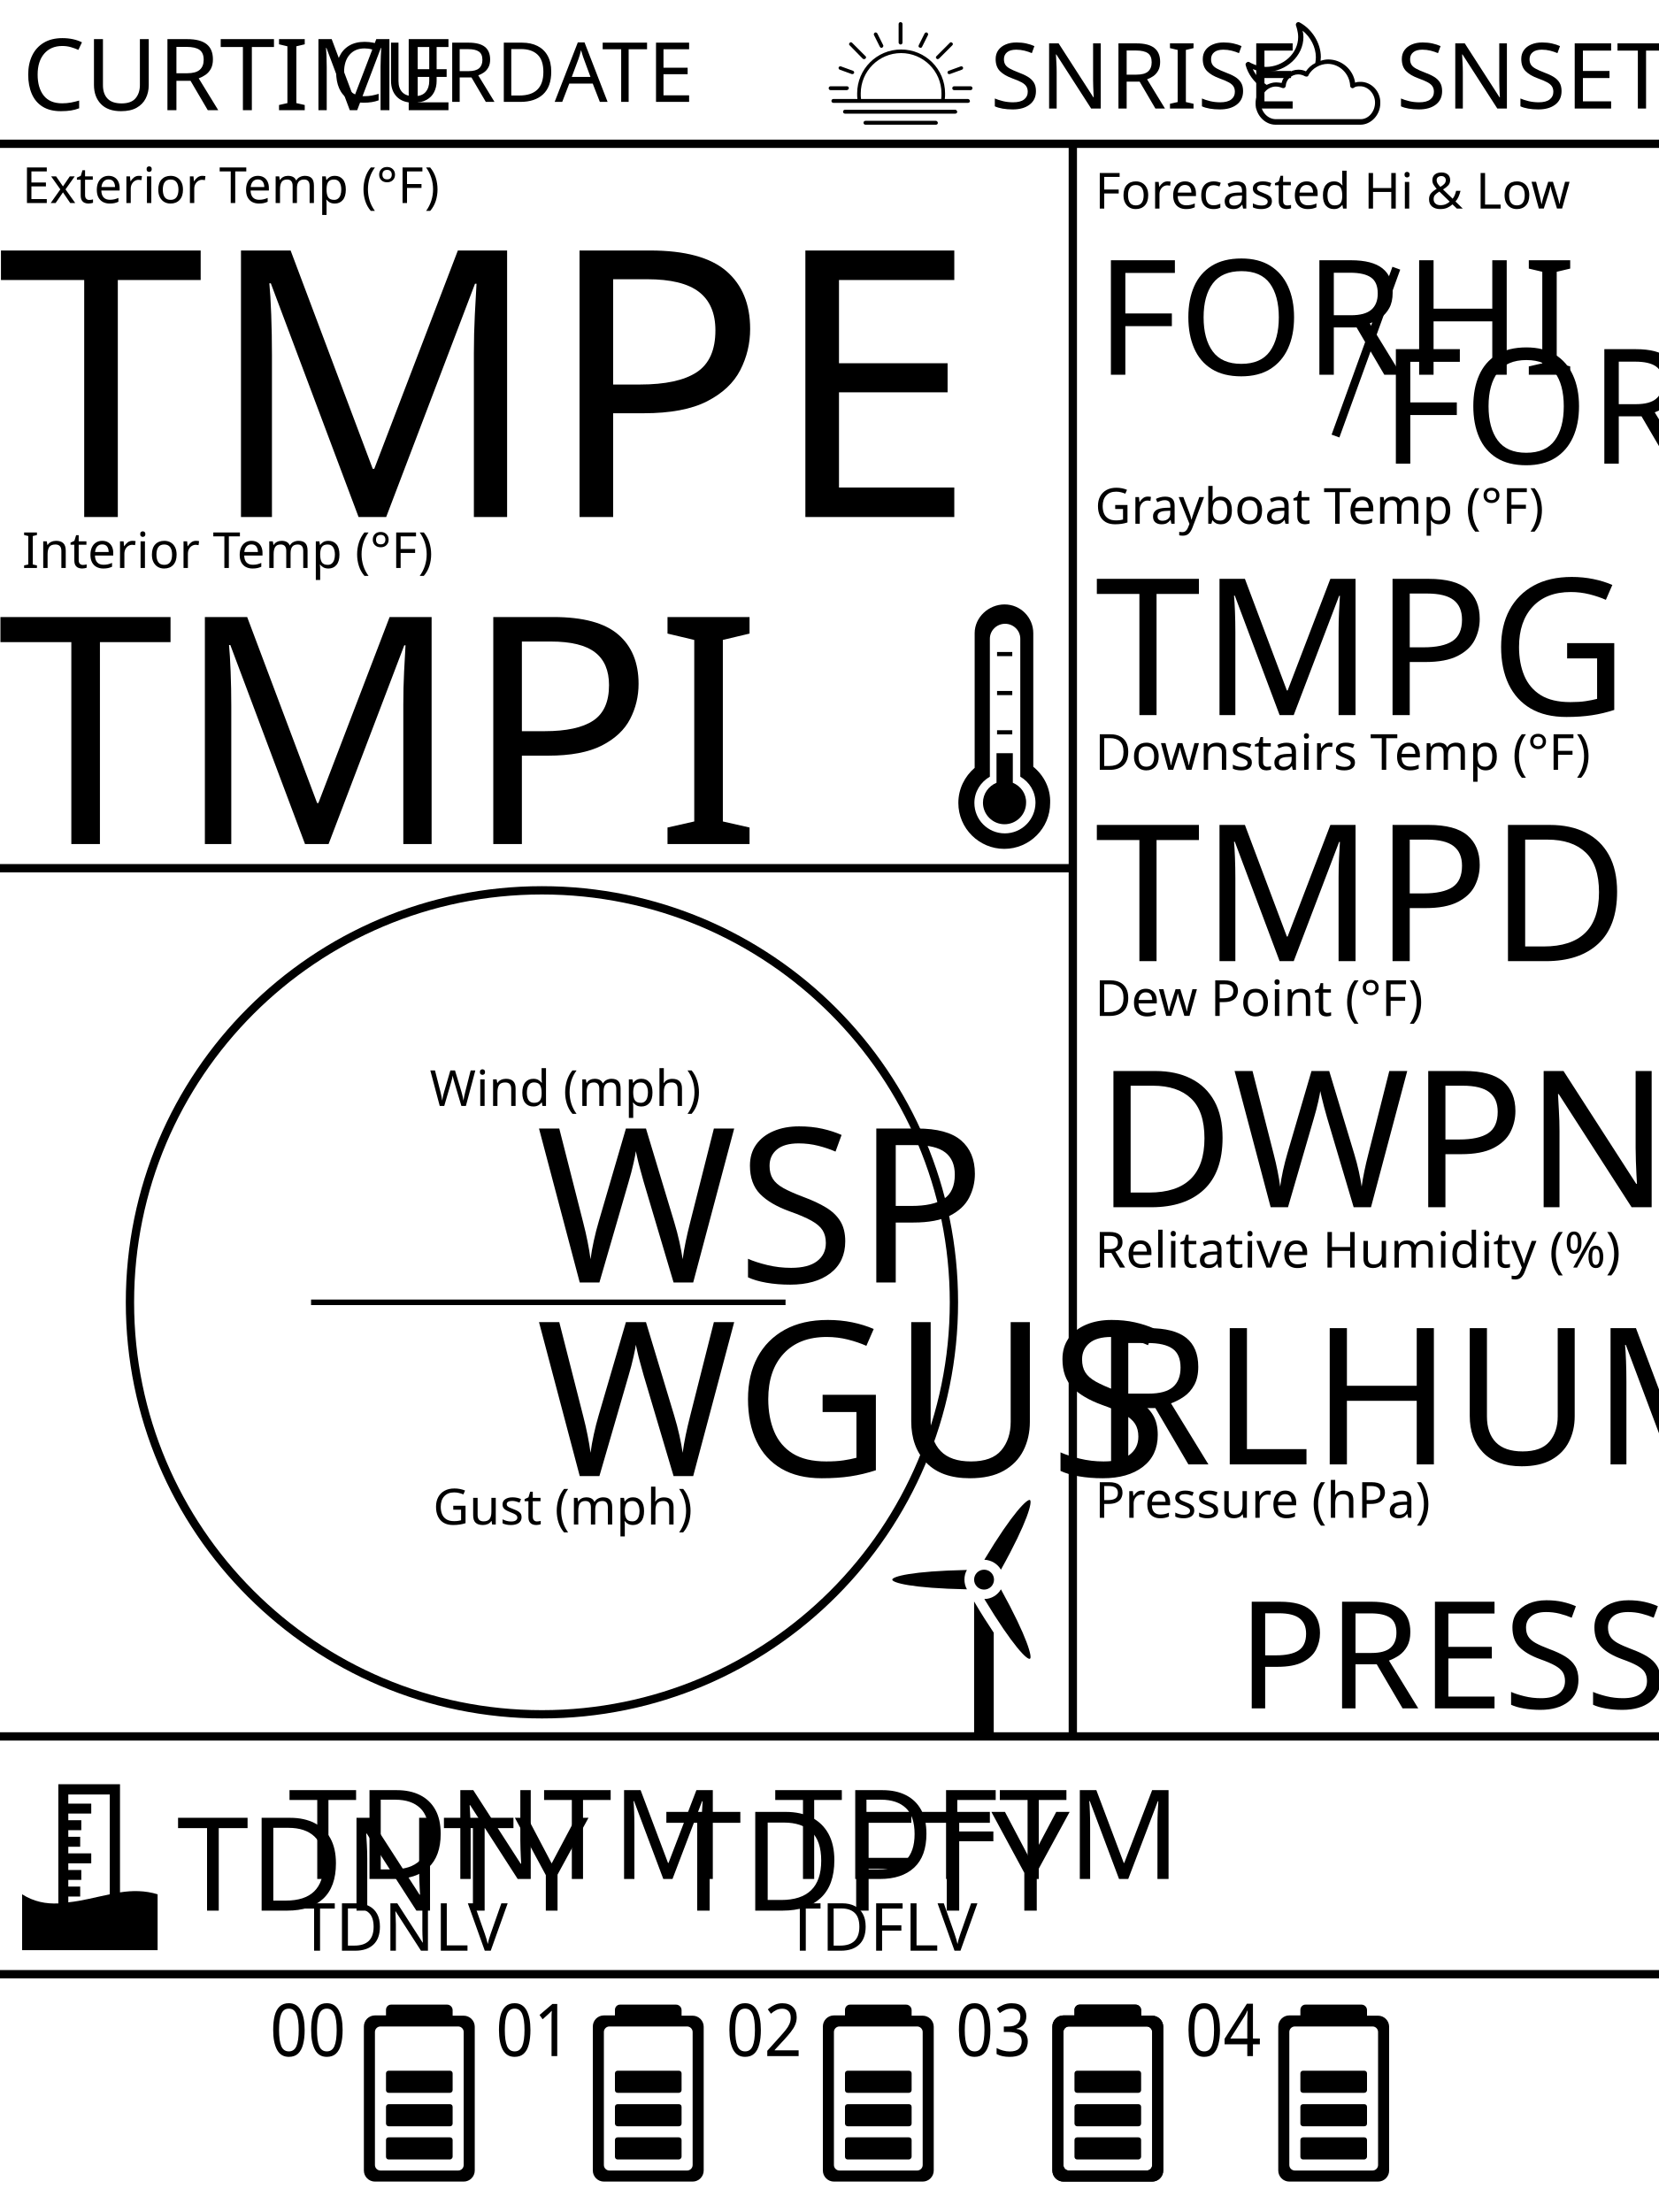
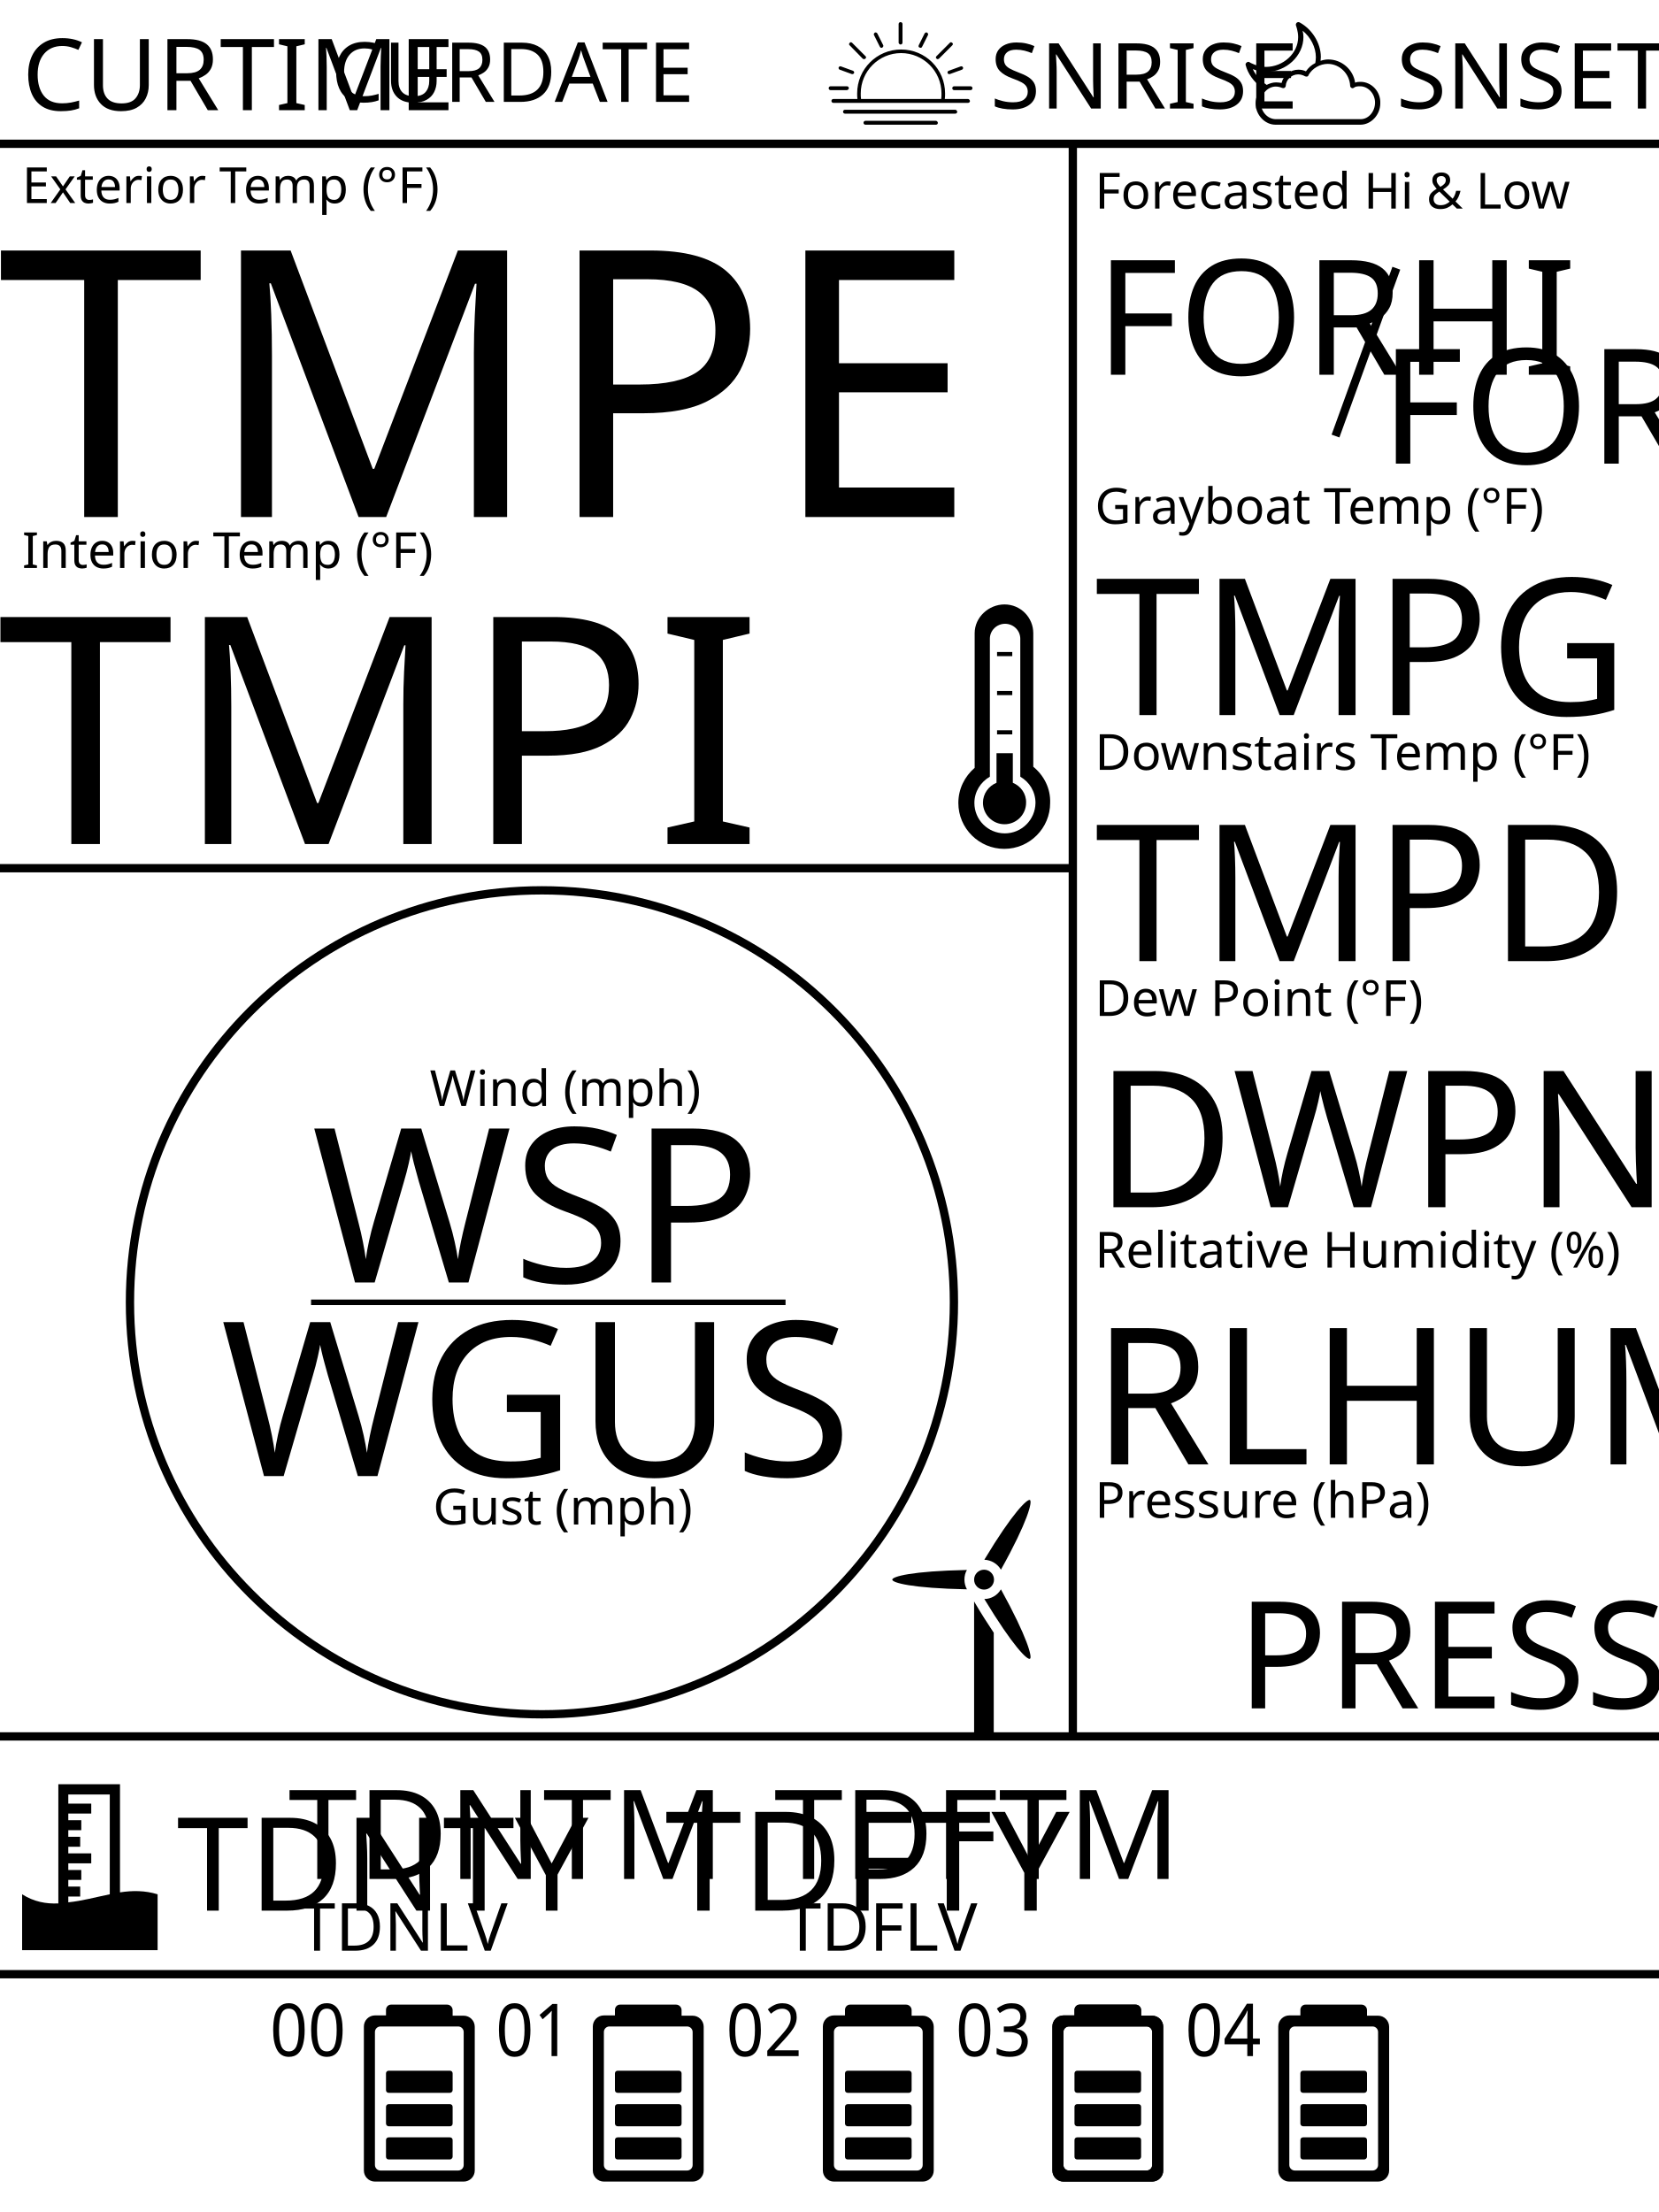
<svg xmlns="http://www.w3.org/2000/svg" version="1.1" id="Layer_1" x="0px" y="0px" viewBox="0 0 600 800" style="enable-background:new 0 0 600 800;" xml:space="preserve">
  <style type="text/css">
	.st0{fill:none;stroke:#000000;stroke-width:3;stroke-miterlimit:10;}
	.st1{font-family:'ArialMT';}
	.st2{font-size:26.4px;}
	.st3{fill-opacity:0;}
	.st4{font-size:45px;}
	.st5{font-size:24px;}
	.st6{font-size:47px;}
	.st7{font-size:50px;}
	.st8{font-size:78px;}
	.st9{font-size:18px;}
	.st10{fill:none;stroke:#000000;stroke-width:2;stroke-miterlimit:10;}
	.st11{font-size:69px;}
	.st12{font-size:54px;}
	.st13{font-size:58px;}
	.st14{font-size:135px;}
	.st15{font-size:115px;}
	.st16{font-size:33px;}
	.st17{font-size:36px;}
	.st18{font-size:30px;}
</style>
  <g id="layout">
    <line class="st0" x1="388" y1="52" x2="388" y2="628" />
    <line class="st0" x1="388" y1="314" x2="0" y2="314" />
    <line class="st0" x1="0" y1="714" x2="600" y2="714" />
    <line class="st0" x1="0" y1="628" x2="600" y2="628" />
    <line class="st0" x1="0" y1="52" x2="600" y2="52" />
  </g>
  <g id="battery_x5F_display">
    <text id="Sensor00" transform="matrix(0.9091 0 0 1 97.625 743.625)" class="st1 st2">00</text>
    <text id="Sensor01" transform="matrix(0.9091 0 0 1 179.2812 743.625)" class="st1 st2">01</text>
    <text id="Sensor02" transform="matrix(0.9091 0 0 1 262.6172 743.625)" class="st1 st2">02</text>
    <text id="Sensor03" transform="matrix(0.9091 0 0 1 345.625 743.625)" class="st1 st2">03</text>
    <text id="Sensor04" transform="matrix(0.9091 0 0 1 428.6641 743.625)" class="st1 st2">04</text>
    <g id="BatSens00">
      <path id="b00Bat4" class="st3" d="M139.7,726.8v2h-4c-2.2,0-4,1.8-4,4v52.3c-0.1,2.2,1.7,4,3.9,4h32.1c2.2,0,4-1.8,4-4V733    c0-2.2-1.8-4-4-4h-4v-2c0-1.1-0.9-2-2-2h-20.1C140.6,724.8,139.7,725.7,139.7,726.8z M165.7,732.9c1.1,0,2,0.9,2,2V783    c0,1.1-0.9,2-2,2h-28.1c-1.1,0-2-0.9-2-2v-48.2c0-1.1,0.9-2,2-2h28.1V732.9z M162.7,773c0.6,0,1,0.4,1,1v6c0,0.6-0.4,1-1,1h-22    c-0.6,0-1-0.4-1-1v-6c0-0.6,0.4-1,1-1H162.7z M162.7,760.9c0.6,0,1,0.4,1,1v6c0,0.6-0.4,1-1,1h-22c-0.6,0-1-0.4-1-1v-6    c0-0.6,0.4-1,1-1H162.7z M162.7,748.9c0.6,0,1,0.4,1,1v6c0,0.6-0.4,1-1,1h-22c-0.6,0-1-0.4-1-1v-6c0-0.6,0.4-1,1-1H162.7z     M162.7,736.9c0.6,0,1,0.4,1,1v6c0,0.6-0.4,1-1,1h-22c-0.6,0-1-0.4-1-1v-6c0-0.6,0.4-1,1-1H162.7z M140.7,760.9h22.1    c0.6,0,1,0.4,1,1v6c0,0.6-0.4,1-1,1h-22.1c-0.6,0-1-0.4-1-1v-6C139.7,761.4,140.1,760.9,140.7,760.9z M140.7,773h22.1    c0.6,0,1,0.4,1,1v6c0,0.6-0.4,1-1,1h-22.1c-0.6,0-1-0.4-1-1v-6C139.7,773.4,140.1,773,140.7,773z M140.7,736.9h22.1    c0.6,0,1,0.4,1,1v6c0,0.6-0.4,1-1,1h-22.1c-0.6,0-1-0.4-1-1v-6C139.7,737.3,140.1,736.9,140.7,736.9z M140.7,748.9h22.1    c0.6,0,1,0.4,1,1v6c0,0.6-0.4,1-1,1h-22.1c-0.6,0-1-0.4-1-1v-6C139.7,749.4,140.1,748.9,140.7,748.9z" />
      <path id="b00Bat3" d="M139.6,768v-6c0-0.6,0.4-1,1-1h22.1c0.6,0,1,0.4,1,1v6c0,0.6-0.4,1-1,1h-22.1C140,769,139.6,768.5,139.6,768    z M163.7,780v-6c0-0.6-0.4-1-1-1h-22.1c-0.6,0-1,0.4-1,1v6c0,0.6,0.4,1,1,1h22.1C163.2,781,163.7,780.5,163.7,780z M163.7,755.9    v-6c0-0.6-0.4-1-1-1h-22.1c-0.6,0-1,0.4-1,1v6c0,0.6,0.4,1,1,1h22.1C163.2,756.9,163.7,756.5,163.7,755.9z M139.6,726.9v2h-4    c-2.2,0-4,1.8-4,4V785c0,2.2,1.8,4,4,4h32.1c2.2,0,4-1.8,4-4v-52c0-2.2-1.8-4-4-4h-4v-2c0-1.1-0.9-2-2-2h-20.1    C140.5,724.9,139.6,725.8,139.6,726.9z M165.7,732.9c1.1,0,2,0.9,2,2V783c0,1.1-0.9,2-2,2h-28.1c-1.1,0-2-0.9-2-2v-48.1    c0-1.1,0.9-2,2-2H165.7z" />
      <path id="b00Bat2" class="st3" d="M139.6,768v-6c0-0.6,0.4-1,1-1h22.1c0.6,0,1,0.4,1,1v6c0,0.6-0.4,1-1,1h-22.1    C140,769,139.6,768.5,139.6,768z M163.7,780v-6c0-0.6-0.4-1-1-1h-22.1c-0.6,0-1,0.4-1,1v6c0,0.6,0.4,1,1,1h22.1    C163.2,781,163.7,780.5,163.7,780z M139.6,726.9v2h-4c-2.2,0-4,1.8-4,4V785c0,2.2,1.8,4,4,4h32.1c2.2,0,4-1.8,4-4v-52    c0-2.2-1.8-4-4-4h-4v-2c0-1.1-0.9-2-2-2h-20.1C140.5,724.9,139.6,725.8,139.6,726.9z M165.7,732.9c1.1,0,2,0.9,2,2V783    c0,1.1-0.9,2-2,2h-28.1c-1.1,0-2-0.9-2-2v-48.1c0-1.1,0.9-2,2-2H165.7z" />
      <path id="b00Bat1" class="st3" d="M163.7,780v-6c0-0.6-0.4-1-1-1h-22.1c-0.6,0-1,0.4-1,1v6c0,0.6,0.4,1,1,1h22.1    C163.3,781,163.7,780.5,163.7,780z M139.6,726.9v2h-4c-2.2,0-4,1.8-4,4V785c0,2.2,1.8,4,4,4h32.1c2.2,0,4-1.8,4-4v-52    c0-2.2-1.8-4-4-4h-4v-2c0-1.1-0.9-2-2-2h-20.1C140.6,724.9,139.6,725.8,139.6,726.9z M165.7,732.9c1.1,0,2,0.9,2,2V783    c0,1.1-0.9,2-2,2h-28.1c-1.1,0-2-0.9-2-2v-48.1c0-1.1,0.9-2,2-2H165.7z" />
      <path id="b00Bat0" class="st3" d="M139.6,726.9v2h-4c-2.2,0-4,1.8-4,4V785c0,2.2,1.8,4,4,4h32.1c2.2,0,4-1.8,4-4v-52    c0-2.2-1.8-4-4-4h-4v-2c0-1.1-0.9-2-2-2h-20.1C140.6,724.9,139.6,725.8,139.6,726.9z M165.7,732.9c1.1,0,2,0.9,2,2V783    c0,1.1-0.9,2-2,2h-28.1c-1.1,0-2-0.9-2-2v-48.1c0-1.1,0.9-2,2-2H165.7z" />
    </g>
    <g id="BatSens01">
      <path id="b01Bat4" class="st3" d="M222.5,726.8v2h-4c-2.2,0-4,1.8-4,4v52.3c-0.1,2.2,1.7,4,3.9,4h32.1c2.2,0,4-1.8,4-4V733    c0-2.2-1.8-4-4-4h-4v-2c0-1.1-0.9-2-2-2h-20.1C223.4,724.8,222.5,725.7,222.5,726.8z M248.5,732.9c1.1,0,2,0.9,2,2V783    c0,1.1-0.9,2-2,2h-28.1c-1.1,0-2-0.9-2-2v-48.2c0-1.1,0.9-2,2-2h28.1V732.9z M245.5,773c0.6,0,1,0.4,1,1v6c0,0.6-0.4,1-1,1h-22    c-0.6,0-1-0.4-1-1v-6c0-0.6,0.4-1,1-1H245.5z M245.5,760.9c0.6,0,1,0.4,1,1v6c0,0.6-0.4,1-1,1h-22c-0.6,0-1-0.4-1-1v-6    c0-0.6,0.4-1,1-1H245.5z M245.5,748.9c0.6,0,1,0.4,1,1v6c0,0.6-0.4,1-1,1h-22c-0.6,0-1-0.4-1-1v-6c0-0.6,0.4-1,1-1H245.5z     M245.5,736.9c0.6,0,1,0.4,1,1v6c0,0.6-0.4,1-1,1h-22c-0.6,0-1-0.4-1-1v-6c0-0.6,0.4-1,1-1H245.5z M223.5,760.9h22.1    c0.6,0,1,0.4,1,1v6c0,0.6-0.4,1-1,1h-22.1c-0.6,0-1-0.4-1-1v-6C222.5,761.4,222.9,760.9,223.5,760.9z M223.5,773h22.1    c0.6,0,1,0.4,1,1v6c0,0.6-0.4,1-1,1h-22.1c-0.6,0-1-0.4-1-1v-6C222.5,773.4,222.9,773,223.5,773z M223.5,736.9h22.1    c0.6,0,1,0.4,1,1v6c0,0.6-0.4,1-1,1h-22.1c-0.6,0-1-0.4-1-1v-6C222.5,737.3,222.9,736.9,223.5,736.9z M223.5,748.9h22.1    c0.6,0,1,0.4,1,1v6c0,0.6-0.4,1-1,1h-22.1c-0.6,0-1-0.4-1-1v-6C222.5,749.4,222.9,748.9,223.5,748.9z" />
      <path id="b01Bat3" d="M222.4,768v-6c0-0.6,0.4-1,1-1h22.1c0.6,0,1,0.4,1,1v6c0,0.6-0.4,1-1,1h-22.1    C222.8,769,222.4,768.5,222.4,768z M246.5,780v-6c0-0.6-0.4-1-1-1h-22.1c-0.6,0-1,0.4-1,1v6c0,0.6,0.4,1,1,1h22.1    C246,781,246.5,780.5,246.5,780z M246.5,755.9v-6c0-0.6-0.4-1-1-1h-22.1c-0.6,0-1,0.4-1,1v6c0,0.6,0.4,1,1,1h22.1    C246,756.9,246.5,756.5,246.5,755.9z M222.4,726.9v2h-4c-2.2,0-4,1.8-4,4V785c0,2.2,1.8,4,4,4h32.1c2.2,0,4-1.8,4-4v-52    c0-2.2-1.8-4-4-4h-4v-2c0-1.1-0.9-2-2-2h-20.1C223.3,724.9,222.4,725.8,222.4,726.9z M248.5,732.9c1.1,0,2,0.9,2,2V783    c0,1.1-0.9,2-2,2h-28.1c-1.1,0-2-0.9-2-2v-48.1c0-1.1,0.9-2,2-2H248.5z" />
      <path id="b01Bat2" class="st3" d="M222.4,768v-6c0-0.6,0.4-1,1-1h22.1c0.6,0,1,0.4,1,1v6c0,0.6-0.4,1-1,1h-22.1    C222.8,769,222.4,768.5,222.4,768z M246.5,780v-6c0-0.6-0.4-1-1-1h-22.1c-0.6,0-1,0.4-1,1v6c0,0.6,0.4,1,1,1h22.1    C246,781,246.5,780.5,246.5,780z M222.4,726.9v2h-4c-2.2,0-4,1.8-4,4V785c0,2.2,1.8,4,4,4h32.1c2.2,0,4-1.8,4-4v-52    c0-2.2-1.8-4-4-4h-4v-2c0-1.1-0.9-2-2-2h-20.1C223.3,724.9,222.4,725.8,222.4,726.9z M248.5,732.9c1.1,0,2,0.9,2,2V783    c0,1.1-0.9,2-2,2h-28.1c-1.1,0-2-0.9-2-2v-48.1c0-1.1,0.9-2,2-2H248.5z" />
      <path id="b01Bat1" class="st3" d="M246.5,780v-6c0-0.6-0.4-1-1-1h-22.1c-0.6,0-1,0.4-1,1v6c0,0.6,0.4,1,1,1h22.1    C246.1,781,246.5,780.5,246.5,780z M222.4,726.9v2h-4c-2.2,0-4,1.8-4,4V785c0,2.2,1.8,4,4,4h32.1c2.2,0,4-1.8,4-4v-52    c0-2.2-1.8-4-4-4h-4v-2c0-1.1-0.9-2-2-2h-20.1C223.4,724.9,222.4,725.8,222.4,726.9z M248.5,732.9c1.1,0,2,0.9,2,2V783    c0,1.1-0.9,2-2,2h-28.1c-1.1,0-2-0.9-2-2v-48.1c0-1.1,0.9-2,2-2H248.5z" />
      <path id="b01Bat0" class="st3" d="M222.4,726.9v2h-4c-2.2,0-4,1.8-4,4V785c0,2.2,1.8,4,4,4h32.1c2.2,0,4-1.8,4-4v-52    c0-2.2-1.8-4-4-4h-4v-2c0-1.1-0.9-2-2-2h-20.1C223.4,724.9,222.4,725.8,222.4,726.9z M248.5,732.9c1.1,0,2,0.9,2,2V783    c0,1.1-0.9,2-2,2h-28.1c-1.1,0-2-0.9-2-2v-48.1c0-1.1,0.9-2,2-2H248.5z" />
    </g>
    <g id="BatSens02">
      <path id="b02Bat4" class="st3" d="M305.7,726.8v2h-4c-2.2,0-4,1.8-4,4v52.3c-0.1,2.2,1.7,4,3.9,4h32.1c2.2,0,4-1.8,4-4V733    c0-2.2-1.8-4-4-4h-4v-2c0-1.1-0.9-2-2-2h-20.1C306.6,724.8,305.7,725.7,305.7,726.8z M331.7,732.9c1.1,0,2,0.9,2,2V783    c0,1.1-0.9,2-2,2h-28.1c-1.1,0-2-0.9-2-2v-48.2c0-1.1,0.9-2,2-2h28.1V732.9z M328.7,773c0.6,0,1,0.4,1,1v6c0,0.6-0.4,1-1,1h-22    c-0.6,0-1-0.4-1-1v-6c0-0.6,0.4-1,1-1H328.7z M328.7,760.9c0.6,0,1,0.4,1,1v6c0,0.6-0.4,1-1,1h-22c-0.6,0-1-0.4-1-1v-6    c0-0.6,0.4-1,1-1H328.7z M328.7,748.9c0.6,0,1,0.4,1,1v6c0,0.6-0.4,1-1,1h-22c-0.6,0-1-0.4-1-1v-6c0-0.6,0.4-1,1-1H328.7z     M328.7,736.9c0.6,0,1,0.4,1,1v6c0,0.6-0.4,1-1,1h-22c-0.6,0-1-0.4-1-1v-6c0-0.6,0.4-1,1-1H328.7z M306.7,760.9h22.1    c0.6,0,1,0.4,1,1v6c0,0.6-0.4,1-1,1h-22.1c-0.6,0-1-0.4-1-1v-6C305.7,761.4,306.1,760.9,306.7,760.9z M306.7,773h22.1    c0.6,0,1,0.4,1,1v6c0,0.6-0.4,1-1,1h-22.1c-0.6,0-1-0.4-1-1v-6C305.7,773.4,306.1,773,306.7,773z M306.7,736.9h22.1    c0.6,0,1,0.4,1,1v6c0,0.6-0.4,1-1,1h-22.1c-0.6,0-1-0.4-1-1v-6C305.7,737.3,306.1,736.9,306.7,736.9z M306.7,748.9h22.1    c0.6,0,1,0.4,1,1v6c0,0.6-0.4,1-1,1h-22.1c-0.6,0-1-0.4-1-1v-6C305.7,749.4,306.1,748.9,306.7,748.9z" />
      <path id="b02Bat3" d="M305.6,768v-6c0-0.6,0.4-1,1-1h22.1c0.6,0,1,0.4,1,1v6c0,0.6-0.4,1-1,1h-22.1C306,769,305.6,768.5,305.6,768    z M329.7,780v-6c0-0.6-0.4-1-1-1h-22.1c-0.6,0-1,0.4-1,1v6c0,0.6,0.4,1,1,1h22.1C329.2,781,329.7,780.5,329.7,780z M329.7,755.9    v-6c0-0.6-0.4-1-1-1h-22.1c-0.6,0-1,0.4-1,1v6c0,0.6,0.4,1,1,1h22.1C329.2,756.9,329.7,756.5,329.7,755.9z M305.6,726.9v2h-4    c-2.2,0-4,1.8-4,4V785c0,2.2,1.8,4,4,4h32.1c2.2,0,4-1.8,4-4v-52c0-2.2-1.8-4-4-4h-4v-2c0-1.1-0.9-2-2-2h-20.1    C306.5,724.9,305.6,725.8,305.6,726.9z M331.7,732.9c1.1,0,2,0.9,2,2V783c0,1.1-0.9,2-2,2h-28.1c-1.1,0-2-0.9-2-2v-48.1    c0-1.1,0.9-2,2-2H331.7z" />
      <path id="b02Bat2" class="st3" d="M305.6,768v-6c0-0.6,0.4-1,1-1h22.1c0.6,0,1,0.4,1,1v6c0,0.6-0.4,1-1,1h-22.1    C306,769,305.6,768.5,305.6,768z M329.7,780v-6c0-0.6-0.4-1-1-1h-22.1c-0.6,0-1,0.4-1,1v6c0,0.6,0.4,1,1,1h22.1    C329.2,781,329.7,780.5,329.7,780z M305.6,726.9v2h-4c-2.2,0-4,1.8-4,4V785c0,2.2,1.8,4,4,4h32.1c2.2,0,4-1.8,4-4v-52    c0-2.2-1.8-4-4-4h-4v-2c0-1.1-0.9-2-2-2h-20.1C306.5,724.9,305.6,725.8,305.6,726.9z M331.7,732.9c1.1,0,2,0.9,2,2V783    c0,1.1-0.9,2-2,2h-28.1c-1.1,0-2-0.9-2-2v-48.1c0-1.1,0.9-2,2-2H331.7z" />
      <path id="b02Bat1" class="st3" d="M329.7,780v-6c0-0.6-0.4-1-1-1h-22.1c-0.6,0-1,0.4-1,1v6c0,0.6,0.4,1,1,1h22.1    C329.3,781,329.7,780.5,329.7,780z M305.6,726.9v2h-4c-2.2,0-4,1.8-4,4V785c0,2.2,1.8,4,4,4h32.1c2.2,0,4-1.8,4-4v-52    c0-2.2-1.8-4-4-4h-4v-2c0-1.1-0.9-2-2-2h-20.1C306.6,724.9,305.6,725.8,305.6,726.9z M331.7,732.9c1.1,0,2,0.9,2,2V783    c0,1.1-0.9,2-2,2h-28.1c-1.1,0-2-0.9-2-2v-48.1c0-1.1,0.9-2,2-2H331.7z" />
      <path id="b02Bat0" class="st3" d="M305.6,726.9v2h-4c-2.2,0-4,1.8-4,4V785c0,2.2,1.8,4,4,4h32.1c2.2,0,4-1.8,4-4v-52    c0-2.2-1.8-4-4-4h-4v-2c0-1.1-0.9-2-2-2h-20.1C306.6,724.9,305.6,725.8,305.6,726.9z M331.7,732.9c1.1,0,2,0.9,2,2V783    c0,1.1-0.9,2-2,2h-28.1c-1.1,0-2-0.9-2-2v-48.1c0-1.1,0.9-2,2-2H331.7z" />
    </g>
    <g id="BatSens03">
      <path id="b03Bat4" class="st3" d="M388.7,726.8v2h-4c-2.2,0-4,1.8-4,4v52.3c-0.1,2.2,1.7,4,3.9,4h32.1c2.2,0,4-1.8,4-4V733    c0-2.2-1.8-4-4-4h-4v-2c0-1.1-0.9-2-2-2h-20.1C389.6,724.8,388.7,725.7,388.7,726.8z M414.7,732.9c1.1,0,2,0.9,2,2V783    c0,1.1-0.9,2-2,2h-28.1c-1.1,0-2-0.9-2-2v-48.2c0-1.1,0.9-2,2-2h28.1V732.9z M411.7,773c0.6,0,1,0.4,1,1v6c0,0.6-0.4,1-1,1h-22    c-0.6,0-1-0.4-1-1v-6c0-0.6,0.4-1,1-1H411.7z M411.7,760.9c0.6,0,1,0.4,1,1v6c0,0.6-0.4,1-1,1h-22c-0.6,0-1-0.4-1-1v-6    c0-0.6,0.4-1,1-1H411.7z M411.7,748.9c0.6,0,1,0.4,1,1v6c0,0.6-0.4,1-1,1h-22c-0.6,0-1-0.4-1-1v-6c0-0.6,0.4-1,1-1H411.7z     M411.7,736.9c0.6,0,1,0.4,1,1v6c0,0.6-0.4,1-1,1h-22c-0.6,0-1-0.4-1-1v-6c0-0.6,0.4-1,1-1H411.7z M389.7,760.9h22.1    c0.6,0,1,0.4,1,1v6c0,0.6-0.4,1-1,1h-22.1c-0.6,0-1-0.4-1-1v-6C388.7,761.4,389.1,760.9,389.7,760.9z M389.7,773h22.1    c0.6,0,1,0.4,1,1v6c0,0.6-0.4,1-1,1h-22.1c-0.6,0-1-0.4-1-1v-6C388.7,773.4,389.1,773,389.7,773z M389.7,736.9h22.1    c0.6,0,1,0.4,1,1v6c0,0.6-0.4,1-1,1h-22.1c-0.6,0-1-0.4-1-1v-6C388.7,737.3,389.1,736.9,389.7,736.9z M389.7,748.9h22.1    c0.6,0,1,0.4,1,1v6c0,0.6-0.4,1-1,1h-22.1c-0.6,0-1-0.4-1-1v-6C388.7,749.4,389.1,748.9,389.7,748.9z" />
      <path id="b03Bat3" d="M388.6,768v-6c0-0.6,0.4-1,1-1h22.1c0.6,0,1,0.4,1,1v6c0,0.6-0.4,1-1,1h-22.1C389,769,388.6,768.5,388.6,768    z M412.7,780v-6c0-0.6-0.4-1-1-1h-22.1c-0.6,0-1,0.4-1,1v6c0,0.6,0.4,1,1,1h22.1C412.2,781,412.7,780.5,412.7,780z M412.7,755.9    v-6c0-0.6-0.4-1-1-1h-22.1c-0.6,0-1,0.4-1,1v6c0,0.6,0.4,1,1,1h22.1C412.2,756.9,412.7,756.5,412.7,755.9z M388.6,726.9v2h-4    c-2.2,0-4,1.8-4,4V785c0,2.2,1.8,4,4,4h32.1c2.2,0,4-1.8,4-4v-52c0-2.2-1.8-4-4-4h-4v-2c0-1.1-0.9-2-2-2h-20.1    C389.5,724.9,388.6,725.8,388.6,726.9z M414.7,732.9c1.1,0,2,0.9,2,2V783c0,1.1-0.9,2-2,2h-28.1c-1.1,0-2-0.9-2-2v-48.1    c0-1.1,0.9-2,2-2H414.7z" />
      <path id="b03Bat2" class="st3" d="M388.6,768v-6c0-0.6,0.4-1,1-1h22.1c0.6,0,1,0.4,1,1v6c0,0.6-0.4,1-1,1h-22.1    C389,769,388.6,768.5,388.6,768z M412.7,780v-6c0-0.6-0.4-1-1-1h-22.1c-0.6,0-1,0.4-1,1v6c0,0.6,0.4,1,1,1h22.1    C412.2,781,412.7,780.5,412.7,780z M388.6,726.9v2h-4c-2.2,0-4,1.8-4,4V785c0,2.2,1.8,4,4,4h32.1c2.2,0,4-1.8,4-4v-52    c0-2.2-1.8-4-4-4h-4v-2c0-1.1-0.9-2-2-2h-20.1C389.5,724.9,388.6,725.8,388.6,726.9z M414.7,732.9c1.1,0,2,0.9,2,2V783    c0,1.1-0.9,2-2,2h-28.1c-1.1,0-2-0.9-2-2v-48.1c0-1.1,0.9-2,2-2H414.7z" />
      <path id="b03Bat1" class="st3" d="M412.7,780v-6c0-0.6-0.4-1-1-1h-22.1c-0.6,0-1,0.4-1,1v6c0,0.6,0.4,1,1,1h22.1    C412.3,781,412.7,780.5,412.7,780z M388.6,726.9v2h-4c-2.2,0-4,1.8-4,4V785c0,2.2,1.8,4,4,4h32.1c2.2,0,4-1.8,4-4v-52    c0-2.2-1.8-4-4-4h-4v-2c0-1.1-0.9-2-2-2h-20.1C389.6,724.9,388.6,725.8,388.6,726.9z M414.7,732.9c1.1,0,2,0.9,2,2V783    c0,1.1-0.9,2-2,2h-28.1c-1.1,0-2-0.9-2-2v-48.1c0-1.1,0.9-2,2-2H414.7z" />
      <path id="b03Bat0" d="M388.6,726.9v2h-4c-2.2,0-4,1.8-4,4V785c0,2.2,1.8,4,4,4h32.1c2.2,0,4-1.8,4-4v-52c0-2.2-1.8-4-4-4h-4v-2    c0-1.1-0.9-2-2-2h-20.1C389.6,724.9,388.6,725.8,388.6,726.9z M414.7,732.9c1.1,0,2,0.9,2,2V783c0,1.1-0.9,2-2,2h-28.1    c-1.1,0-2-0.9-2-2v-48.1c0-1.1,0.9-2,2-2H414.7z" />
    </g>
    <g id="BatSens04">
      <path id="b04Bat4" class="st3" d="M470.4,726.8v2h-4c-2.2,0-4,1.8-4,4v52.3c-0.1,2.2,1.7,4,3.9,4h32.1c2.2,0,4-1.8,4-4V733    c0-2.2-1.8-4-4-4h-4v-2c0-1.1-0.9-2-2-2h-20.1C471.3,724.8,470.4,725.7,470.4,726.8z M496.4,732.9c1.1,0,2,0.9,2,2V783    c0,1.1-0.9,2-2,2h-28.1c-1.1,0-2-0.9-2-2v-48.2c0-1.1,0.9-2,2-2h28.1V732.9z M493.4,773c0.6,0,1,0.4,1,1v6c0,0.6-0.4,1-1,1h-22    c-0.6,0-1-0.4-1-1v-6c0-0.6,0.4-1,1-1H493.4z M493.4,760.9c0.6,0,1,0.4,1,1v6c0,0.6-0.4,1-1,1h-22c-0.6,0-1-0.4-1-1v-6    c0-0.6,0.4-1,1-1H493.4z M493.4,748.9c0.6,0,1,0.4,1,1v6c0,0.6-0.4,1-1,1h-22c-0.6,0-1-0.4-1-1v-6c0-0.6,0.4-1,1-1H493.4z     M493.4,736.9c0.6,0,1,0.4,1,1v6c0,0.6-0.4,1-1,1h-22c-0.6,0-1-0.4-1-1v-6c0-0.6,0.4-1,1-1H493.4z M471.4,760.9h22.1    c0.6,0,1,0.4,1,1v6c0,0.6-0.4,1-1,1h-22.1c-0.6,0-1-0.4-1-1v-6C470.4,761.4,470.8,760.9,471.4,760.9z M471.4,773h22.1    c0.6,0,1,0.4,1,1v6c0,0.6-0.4,1-1,1h-22.1c-0.6,0-1-0.4-1-1v-6C470.4,773.4,470.8,773,471.4,773z M471.4,736.9h22.1    c0.6,0,1,0.4,1,1v6c0,0.6-0.4,1-1,1h-22.1c-0.6,0-1-0.4-1-1v-6C470.4,737.3,470.8,736.9,471.4,736.9z M471.4,748.9h22.1    c0.6,0,1,0.4,1,1v6c0,0.6-0.4,1-1,1h-22.1c-0.6,0-1-0.4-1-1v-6C470.4,749.4,470.8,748.9,471.4,748.9z" />
      <path id="b04Bat3" d="M470.3,768v-6c0-0.6,0.4-1,1-1h22.1c0.6,0,1,0.4,1,1v6c0,0.6-0.4,1-1,1h-22.1    C470.7,769,470.3,768.5,470.3,768z M494.4,780v-6c0-0.6-0.4-1-1-1h-22.1c-0.6,0-1,0.4-1,1v6c0,0.6,0.4,1,1,1h22.1    C493.9,781,494.4,780.5,494.4,780z M494.4,755.9v-6c0-0.6-0.4-1-1-1h-22.1c-0.6,0-1,0.4-1,1v6c0,0.6,0.4,1,1,1h22.1    C493.9,756.9,494.4,756.5,494.4,755.9z M470.3,726.9v2h-4c-2.2,0-4,1.8-4,4V785c0,2.2,1.8,4,4,4h32.1c2.2,0,4-1.8,4-4v-52    c0-2.2-1.8-4-4-4h-4v-2c0-1.1-0.9-2-2-2h-20.1C471.2,724.9,470.3,725.8,470.3,726.9z M496.4,732.9c1.1,0,2,0.9,2,2V783    c0,1.1-0.9,2-2,2h-28.1c-1.1,0-2-0.9-2-2v-48.1c0-1.1,0.9-2,2-2H496.4z" />
      <path id="b04Bat2" class="st3" d="M470.3,768v-6c0-0.6,0.4-1,1-1h22.1c0.6,0,1,0.4,1,1v6c0,0.6-0.4,1-1,1h-22.1    C470.7,769,470.3,768.5,470.3,768z M494.4,780v-6c0-0.6-0.4-1-1-1h-22.1c-0.6,0-1,0.4-1,1v6c0,0.6,0.4,1,1,1h22.1    C493.9,781,494.4,780.5,494.4,780z M470.3,726.9v2h-4c-2.2,0-4,1.8-4,4V785c0,2.2,1.8,4,4,4h32.1c2.2,0,4-1.8,4-4v-52    c0-2.2-1.8-4-4-4h-4v-2c0-1.1-0.9-2-2-2h-20.1C471.2,724.9,470.3,725.8,470.3,726.9z M496.4,732.9c1.1,0,2,0.9,2,2V783    c0,1.1-0.9,2-2,2h-28.1c-1.1,0-2-0.9-2-2v-48.1c0-1.1,0.9-2,2-2H496.4z" />
      <path id="b04Bat1" class="st3" d="M494.4,780v-6c0-0.6-0.4-1-1-1h-22.1c-0.6,0-1,0.4-1,1v6c0,0.6,0.4,1,1,1h22.1    C494,781,494.4,780.5,494.4,780z M470.3,726.9v2h-4c-2.2,0-4,1.8-4,4V785c0,2.2,1.8,4,4,4h32.1c2.2,0,4-1.8,4-4v-52    c0-2.2-1.8-4-4-4h-4v-2c0-1.1-0.9-2-2-2h-20.1C471.3,724.9,470.3,725.8,470.3,726.9z M496.4,732.9c1.1,0,2,0.9,2,2V783    c0,1.1-0.9,2-2,2h-28.1c-1.1,0-2-0.9-2-2v-48.1c0-1.1,0.9-2,2-2H496.4z" />
      <path id="b04Bat0" class="st3" d="M470.3,726.9v2h-4c-2.2,0-4,1.8-4,4V785c0,2.2,1.8,4,4,4h32.1c2.2,0,4-1.8,4-4v-52    c0-2.2-1.8-4-4-4h-4v-2c0-1.1-0.9-2-2-2h-20.1C471.3,724.9,470.3,725.8,470.3,726.9z M496.4,732.9c1.1,0,2,0.9,2,2V783    c0,1.1-0.9,2-2,2h-28.1c-1.1,0-2-0.9-2-2v-48.1c0-1.1,0.9-2,2-2H496.4z" />
    </g>
  </g>
  <g id="tide_x5F_display">
    <path d="M8,705.3v-20.2c4.3,2.7,8.6,3.5,13.1,3.3v-43.1h22.3v39.1c4.5-0.7,9.1-0.7,13.6,0.7v20.2H8z M39.7,685.1V649h-15v3.3H33   v3.6h-8.3v2.4h4.7v3.6h-4.7v2.4H29v3.6h-4.3v2.4H33v3.6h-8.3v2.4h4.7v3.6h-4.7v2.4H29v3.6h-4.3v2.1   C29.7,687.5,34.7,686.1,39.7,685.1z" />
    <text transform="matrix(1 0 0 1 104.254 679.5577)" class="st1 st4">TDNTM</text>
    <text transform="matrix(1 0 0 1 108.0002 705.4993)" class="st1 st5">TDNLV</text>
    <text transform="matrix(1 0 0 1 63.9269 690.9996)" class="st1 st6">TDNTY</text>
    <text transform="matrix(1 0 0 1 279.9269 679.5577)" class="st1 st4">TDFTM</text>
    <text transform="matrix(1 0 0 1 283.6731 705.4993)" class="st1 st5">TDFLV</text>
    <text transform="matrix(1 0 0 1 240.5004 690.9996)" class="st1 st7">TDFTY</text>
  </g>
  <g id="wind_x5F_display">
    <g id="Windmill_x5F_Gfx">
      <circle cx="355.9" cy="571.3" r="3.6" />
      <path d="M362,567.7c9.8-17.6,11.4-24.6,10.5-25.2c-0.9-0.5-6.2,4.4-16.5,21.6C358.5,564.2,360.8,565.6,362,567.7z" />
      <path d="M348.8,571.3c0-1.3,0.3-2.5,0.9-3.5c-20.1,0.4-27,2.4-27,3.5s6.9,3.1,27,3.5C349.1,573.7,348.8,572.5,348.8,571.3z" />
      <path d="M362,574.8c-1.2,2.1-3.5,3.5-6,3.5c10.4,17.2,15.6,22.2,16.5,21.6C373.4,599.5,371.7,592.4,362,574.8z" />
      <path d="M352.3,579.2v1.5v47.4h7.1v-37.6C357.4,587.5,355,583.8,352.3,579.2z" />
    </g>
    <path id="wdno" class="st3" d="M214.4,338.7l-15.5-15.5c0,0,0,0,0-0.1c-0.6-0.6-1.2-0.9-2-1.1c0,0,0,0-0.1,0   c-0.3-0.1-0.5-0.1-0.8-0.1l0,0l0,0c-0.3,0-0.5,0-0.8,0.1c0,0,0,0-0.1,0c-0.7,0.2-1.4,0.5-2,1.1c0,0,0,0,0,0.1l-15.5,15.5   c-1.6,1.6-1.6,4.1,0,5.7s4.1,1.6,5.7,0l8.7-8.7V363c0,2.2,1.8,4,4,4s4-1.8,4-4v-27.3l8.7,8.7c1.6,1.6,4.1,1.6,5.7,0   S215.9,340.3,214.4,338.7z" />
    <path id="wdso" class="st3" d="M177.6,603.3l15.5,15.5c0,0,0,0,0,0.1c0.6,0.6,1.2,0.9,2,1.1c0,0,0,0,0.1,0c0.3,0.1,0.5,0.1,0.8,0.1   l0,0l0,0c0.3,0,0.5,0,0.8-0.1c0,0,0,0,0.1,0c0.7-0.2,1.4-0.5,2-1.1c0,0,0,0,0-0.1l15.5-15.5c1.6-1.6,1.6-4.1,0-5.7s-4.1-1.6-5.7,0   l-8.7,8.7V579c0-2.2-1.8-4-4-4s-4,1.8-4,4v27.3l-8.7-8.7c-1.6-1.6-4.1-1.6-5.7,0C176.1,599.2,176.1,601.7,177.6,603.3z" />
    <path id="wdse" class="st3" d="M275.2,575h21.9c0,0,0,0,0.1,0c0.8,0,1.5-0.2,2.1-0.6c0,0,0,0,0.1,0c0.2-0.1,0.4-0.3,0.6-0.5l0,0   l0,0c0.2-0.2,0.4-0.4,0.5-0.6c0,0,0,0,0-0.1c0.4-0.6,0.6-1.4,0.6-2.1c0,0,0,0,0-0.1v-22c0-2.2-1.8-4-4-4s-4,1.8-4,4v12.3L273.8,542   c-1.6-1.6-4.1-1.6-5.7,0s-1.6,4.1,0,5.7l19.3,19.3h-12.3c-2.2,0-4,1.8-4,4C271.2,573.2,273,575,275.2,575z" />
    <path id="wdnw" class="st3" d="M116.8,365.8H94.9c0,0,0,0-0.1,0c-0.8,0-1.5,0.2-2.1,0.6c0,0,0,0-0.1,0c-0.2,0.1-0.4,0.3-0.6,0.5   l0,0l0,0c-0.2,0.2-0.4,0.4-0.5,0.6c0,0,0,0,0,0.1c-0.4,0.6-0.6,1.4-0.6,2.1c0,0,0,0,0,0.1v21.9c0,2.2,1.8,4,4,4s4-1.8,4-4v-12.3   l19.3,19.3c1.6,1.6,4.1,1.6,5.7,0s1.6-4.1,0-5.7l-19.3-19.3h12.3c2.2,0,4-1.8,4-4C120.8,367.6,119,365.8,116.8,365.8z" />
    <path id="wdsw" class="st3" d="M90.7,550.4v21.9c0,0,0,0,0,0.1c0,0.8,0.2,1.5,0.6,2.1c0,0,0,0,0,0.1c0.1,0.2,0.3,0.4,0.5,0.6l0,0   l0,0c0.2,0.2,0.4,0.4,0.6,0.5c0,0,0,0,0.1,0c0.6,0.4,1.4,0.6,2.1,0.6c0,0,0,0,0.1,0h21.9c2.2,0,4-1.8,4-4s-1.8-4-4-4h-12.3   l19.3-19.3c1.6-1.6,1.6-4.1,0-5.7c-1.6-1.6-4.1-1.6-5.7,0l-19.3,19.3v-12.3c0-2.2-1.8-4-4-4C92.5,546.4,90.7,548.2,90.7,550.4z" />
    <path id="wdea" class="st3" d="M328.3,489.4l15.5-15.5c0,0,0,0,0.1,0c0.6-0.6,0.9-1.2,1.1-2c0,0,0,0,0-0.1c0.1-0.3,0.1-0.5,0.1-0.8   l0,0l0,0c0-0.3,0-0.5-0.1-0.8c0,0,0,0,0-0.1c-0.2-0.7-0.5-1.4-1.1-2c0,0,0,0-0.1,0l-15.5-15.5c-1.6-1.6-4.1-1.6-5.7,0   s-1.6,4.1,0,5.7l8.7,8.7H304c-2.2,0-4,1.8-4,4s1.8,4,4,4h27.3l-8.7,8.7c-1.6,1.6-1.6,4.1,0,5.7   C324.2,490.9,326.7,490.9,328.3,489.4z" />
    <path id="wdwe" class="st3" d="M63.7,452.6l-15.5,15.5c0,0,0,0-0.1,0c-0.6,0.6-0.9,1.2-1.1,2c0,0,0,0,0,0.1   c-0.1,0.3-0.1,0.5-0.1,0.8l0,0l0,0c0,0.3,0,0.5,0.1,0.8c0,0,0,0,0,0.1c0.2,0.7,0.5,1.4,1.1,2c0,0,0,0,0.1,0l15.5,15.5   c1.6,1.6,4.1,1.6,5.7,0s1.6-4.1,0-5.7l-8.7-8.7H88c2.2,0,4-1.8,4-4s-1.8-4-4-4H60.7l8.7-8.7c1.6-1.6,1.6-4.1,0-5.7   C67.8,451.1,65.3,451.1,63.7,452.6z" />
    <path id="wdne" class="st3" d="M301.2,391.8v-21.9c0,0,0,0,0-0.1c0-0.8-0.2-1.5-0.6-2.1c0,0,0,0,0-0.1c-0.1-0.2-0.3-0.4-0.5-0.6   l0,0l0,0c-0.2-0.2-0.4-0.4-0.6-0.5c0,0,0,0-0.1,0c-0.6-0.4-1.4-0.6-2.1-0.6c0,0,0,0-0.1,0h-21.9c-2.2,0-4,1.8-4,4s1.8,4,4,4h12.3   l-19.3,19.3c-1.6,1.6-1.6,4.1,0,5.7s4.1,1.6,5.7,0l19.3-19.3v12.3c0,2.2,1.8,4,4,4C299.4,395.8,301.2,394,301.2,391.8z" />
-     <text transform="matrix(1 0 0 1 194 463.833)" class="st1 st8">WSP</text>
-     <text transform="matrix(1 0 0 1 194 533.8466)" class="st1 st8">WGUS</text>
+     <text transform="matrix(1 0 0 1 194 463.833)" text-anchor="middle" class="st1 st8">WSP</text>
+     <text transform="matrix(1 0 0 1 194 533.8466)" text-anchor="middle" class="st1 st8">WGUS</text>
    <text transform="matrix(1 0 0 1 155.4142 399.9879)" class="st1 st9">Wind (mph)</text>
    <text transform="matrix(1 0 0 1 156.6021 551.3571)" class="st1 st9">Gust (mph)</text>
    <line class="st10" x1="112.5" y1="471" x2="284.1" y2="471" />
    <circle id="Wind_x5F_Circle" class="st0" cx="196" cy="471" r="149" />
  </g>
  <g id="temp_x5F_display">
    <line class="st0" x1="505" y1="97" x2="483" y2="157.7" />
    <path id="ple" class="st3" d="M424.5,611.9l15.5-15.5c0,0,0,0,0.1,0c0.6-0.6,0.9-1.2,1.1-2c0,0,0,0,0-0.1c0.1-0.3,0.1-0.5,0.1-0.8   l0,0l0,0c0-0.3,0-0.5-0.1-0.8c0,0,0,0,0-0.1c-0.2-0.7-0.5-1.4-1.1-2c0,0,0,0-0.1,0l-15.5-15.5c-1.6-1.6-4.1-1.6-5.7,0   s-1.6,4.1,0,5.7l8.7,8.7h-27.3c-2.2,0-4,1.8-4,4s1.8,4,4,4h27.3l-8.7,8.7c-1.6,1.6-1.6,4.1,0,5.7   C420.4,613.5,422.9,613.5,424.5,611.9z" />
    <path id="pup" class="st3" d="M437.2,587.8l-15.5-15.5c0,0,0,0,0-0.1c-0.6-0.6-1.2-0.9-2-1.1c0,0,0,0-0.1,0   c-0.3-0.1-0.5-0.1-0.8-0.1l0,0l0,0c-0.3,0-0.5,0-0.8,0.1c0,0,0,0-0.1,0c-0.7,0.2-1.4,0.5-2,1.1c0,0,0,0,0,0.1l-15.5,15.5   c-1.6,1.6-1.6,4.1,0,5.7c1.6,1.6,4.1,1.6,5.7,0l8.7-8.7v27.3c0,2.2,1.8,4,4,4s4-1.8,4-4v-27.3l8.7,8.7c1.6,1.6,4.1,1.6,5.7,0   C438.8,591.9,438.8,589.4,437.2,587.8z" />
    <path id="pdn" class="st3" d="M400.4,599.3l15.5,15.5c0,0,0,0,0,0.1c0.6,0.6,1.2,0.9,2,1.1c0,0,0,0,0.1,0c0.3,0.1,0.5,0.1,0.8,0.1   l0,0l0,0c0.3,0,0.5,0,0.8-0.1c0,0,0,0,0.1,0c0.7-0.2,1.4-0.5,2-1.1c0,0,0,0,0-0.1l15.5-15.5c1.6-1.6,1.6-4.1,0-5.7   c-1.6-1.6-4.1-1.6-5.7,0l-8.7,8.7V575c0-2.2-1.8-4-4-4s-4,1.8-4,4v27.3l-8.7-8.7c-1.6-1.6-4.1-1.6-5.7,0   C398.8,595.2,398.8,597.7,400.4,599.3z" />
    <text transform="matrix(1 0 0 1 396 189.4258)" class="st1 st9">Grayboat Temp (°F)</text>
    <text transform="matrix(1 0 0 1 8 205.4259)" class="st1 st9">Interior Temp (°F)</text>
    <text transform="matrix(1 0 0 1 396 258.6137)" class="st1 st11">TMPG</text>
    <text transform="matrix(1 0 0 1 396 278.426)" class="st1 st9">Downstairs Temp (°F)</text>
    <text transform="matrix(1 0 0 1 396 347.614)" class="st1 st11">TMPD</text>
    <text transform="matrix(1 0 0 1 396 367.4258)" class="st1 st9">Dew Point (°F)</text>
    <text transform="matrix(1 0 0 1 396 436.6137)" class="st1 st11">DWPNT</text>
    <text transform="matrix(1 0 0 1 396 458.4256)" class="st1 st9">Relitative Humidity (%)</text>
    <text transform="matrix(1 0 0 1 395.1501 529.6135)" class="st1 st11">RLHUM</text>
    <text transform="matrix(1 0 0 1 396 548.9193)" class="st1 st9">Pressure (hPa)</text>
    <text transform="matrix(1 0 0 1 447.474 617.8477)" class="st1 st12">PRESS</text>
    <text transform="matrix(1 0 0 1 396 75.4262)" class="st1 st9">Forecasted Hi &amp; Low</text>
    <text transform="matrix(1 0 0 1 396.15 135.5298)" class="st1 st13">FORHI</text>
    <text transform="matrix(1 0 0 1 499.2084 167.6878)" class="st1 st13">FORLO</text>
    <text transform="matrix(1 0 0 1 8 73.4258)" class="st1 st9">Exterior Temp (°F)</text>
    <text transform="matrix(1 0 0 1 -1 186.9874)" class="st1 st14">TMPE</text>
    <text transform="matrix(1 0 0 1 -1 305.2676)" class="st1 st15">TMPI</text>
    <g>
      <rect x="360.6" y="235.8" width="5.5" height="1.5" />
      <rect x="360.6" y="249.9" width="5.5" height="1.5" />
      <rect x="360.6" y="264.1" width="5.5" height="1.5" />
      <path d="M373.7,277.3V229c0-5.7-4.6-10.4-10.4-10.4c-5.7,0-10.8,4.6-10.8,10.4v48.7c-3.6,3.1-5.9,7.6-5.9,12.7    c0,9.2,7.5,16.6,16.6,16.6c9.2,0,16.6-7.5,16.6-16.6C380,285.1,377.5,280.4,373.7,277.3z M363.4,301.4c-6.1,0-11-4.9-11-11    c0-4.1,2.3-7.6,5.6-9.5V231c0-3,2.5-5.4,5.5-5.4s5.5,2.4,5.5,5.4v49.9c3.3,1.9,5.5,5.4,5.5,9.5    C374.4,296.5,369.5,301.4,363.4,301.4z" />
      <path d="M366.3,283.1v-10.7h-5.9v10.7c-2.9,1.2-4.9,4-4.9,7.2c0,4.3,3.5,7.8,7.8,7.8s7.8-3.5,7.8-7.8    C371.2,287.1,369.2,284.3,366.3,283.1z" />
    </g>
  </g>
  <g id="time_x5F_display">
    <text transform="matrix(1 0 0 1 358.1036 39.2488)" class="st1 st16">SNRISE</text>
    <text transform="matrix(1 0 0 1 7.9998 39.8514)" class="st1 st17">CURTIME</text>
    <text transform="matrix(1 0 0 1 119.7499 36.8514)" class="st1 st18">CURDATE</text>
    <text transform="matrix(1 0 0 1 505.0002 39.2489)" class="st1 st16">SNSET</text>
    <path d="M492.1,29.6c-0.6,0-1.3,0-2,0.3c-0.7-4.8-4.9-8.4-9.7-8.4c-1,0-1.9,0.2-2.8,0.5c0-0.5,0.1-0.9,0.1-1.4   c0-5-3.2-10.1-7.7-12.5c-0.4-0.2-0.7-0.1-1,0.1c-0.3,0.3-0.4,0.6-0.3,1c0,0,0.8,2.1,0.8,4.2c0,5.9-5.4,10.8-11.7,10.8   c-2.9,0-5.9-1.6-5.9-1.7c-0.3-0.2-0.7-0.2-1,0.1c-0.3,0.2-0.5,0.5-0.4,0.9c0.8,3.2,3,6.2,5.9,8.2c-1.4,1.5-2.3,3.5-2.3,5.7   c0,4.1,3.3,7.7,7.2,7.7H492c3.9,0,7.2-3.6,7.2-7.7C499.4,33.1,496,29.6,492.1,29.6z M453.1,25c1.3,0.5,3,1,4.8,1   c7.3,0,13.5-5.8,13.5-12.6c0-0.8-0.1-1.6-0.3-2.3c2.9,2.3,4.8,6,4.8,9.6c0,0.7-0.1,1.4-0.2,2.1c-1.4,0.7-2.5,1.7-3.4,3   c-0.8-0.4-1.7-0.6-2.7-0.6c-3,0-5.4,2-6.1,4.8c-0.6-0.1-1.3-0.2-2-0.2c-1.3,0-2.3,0.4-3.4,0.9C455.9,29.2,454.1,27.2,453.1,25z    M492.1,43.1h-30.7c-2.9,0-5.4-2.7-5.4-5.9s2.5-5.9,5.4-5.9c0.8,0,1.6,0.2,2.3,0.5c0.3,0.1,0.6,0.1,0.8,0c0.3-0.2,0.5-0.5,0.5-0.7   c0.1-2.3,2.1-4.2,4.5-4.2c0.9,0,1.8,0.3,2.5,0.7c0.2,0.1,0.5,0.1,0.7,0.1c0.3-0.1,0.5-0.2,0.5-0.5c1.4-2.5,4.2-4.1,7-4.1   c4.3,0,7.9,3.6,8.1,7.9c0,0.4,0.2,0.6,0.5,0.8c0.3,0.2,0.6,0.1,0.9-0.1c0.5-0.4,1.1-0.5,2.2-0.5c2.9,0,5.4,2.7,5.4,5.9   S495,43.1,492.1,43.1z" />
    <g>
      <path d="M350.1,35.8h-8.4c0.1-0.7,0.1-1.3,0.1-2c0-8.8-7.1-15.9-15.9-15.9S310,25,310,33.8c0,0.7,0,1.3,0.1,2h-8.7    c-0.4,0-0.7,0.3-0.7,0.7s0.3,0.7,0.7,0.7h48.7c0.4,0,0.7-0.3,0.7-0.7C350.7,36.1,350.4,35.8,350.1,35.8z M311.4,35.8    c-0.1-0.7-0.1-1.3-0.1-2c0-8,6.5-14.6,14.6-14.6c8,0,14.6,6.5,14.6,14.6c0,0.7,0,1.3-0.1,2H311.4z" />
      <path d="M345.5,39.7h-39.9c-0.4,0-0.7,0.3-0.7,0.7s0.3,0.7,0.7,0.7h39.9c0.4,0,0.7-0.3,0.7-0.7C346.1,40,345.8,39.7,345.5,39.7z" />
      <path d="M338.5,43.7H313c-0.4,0-0.7,0.3-0.7,0.7s0.3,0.7,0.7,0.7h25.5c0.4,0,0.7-0.3,0.7-0.7C339.1,44,338.8,43.7,338.5,43.7z" />
      <path d="M325.7,16.1c0.4,0,0.7-0.3,0.7-0.7V8.7c0-0.4-0.3-0.7-0.7-0.7c-0.4,0-0.7,0.3-0.7,0.7v6.8    C325.1,15.8,325.4,16.1,325.7,16.1z" />
      <path d="M351,31.2h-5.9c-0.4,0-0.7,0.3-0.7,0.7s0.3,0.7,0.7,0.7h5.9c0.4,0,0.7-0.3,0.7-0.7S351.4,31.2,351,31.2z" />
      <path d="M307,31.9c0-0.4-0.3-0.7-0.7-0.7h-5.9c-0.4,0-0.7,0.3-0.7,0.7c0,0.4,0.3,0.7,0.7,0.7h5.9C306.7,32.5,307,32.2,307,31.9z" />
      <path d="M339.1,21.4c0.2,0,0.3-0.1,0.5-0.2l4.8-4.8c0.3-0.3,0.3-0.7,0-0.9c-0.3-0.3-0.7-0.3-0.9,0l-4.8,4.8    c-0.3,0.3-0.3,0.7,0,0.9C338.8,21.3,339,21.4,339.1,21.4z" />
      <path d="M312,21.2c0.1,0.1,0.3,0.2,0.5,0.2s0.3-0.1,0.5-0.2c0.3-0.3,0.3-0.7,0-0.9l-4.8-4.8c-0.3-0.3-0.7-0.3-0.9,0    c-0.3,0.3-0.3,0.7,0,0.9L312,21.2z" />
      <path d="M318.2,16.9c0.1,0.2,0.3,0.4,0.6,0.4c0.1,0,0.2,0,0.3-0.1c0.3-0.2,0.5-0.6,0.3-0.9l-2.1-4.2c-0.2-0.3-0.6-0.5-0.9-0.3    s-0.5,0.6-0.3,0.9L318.2,16.9z" />
      <path d="M332.6,17.2c0.1,0,0.2,0.1,0.3,0.1c0.2,0,0.5-0.1,0.6-0.4l2.1-4.2c0.2-0.3,0-0.7-0.3-0.9s-0.7,0-0.9,0.3l-2.1,4.2    C332.1,16.7,332.2,17.1,332.6,17.2z" />
      <path d="M342.7,26.4c0.1,0.3,0.4,0.4,0.6,0.4c0.1,0,0.2,0,0.2,0l4.4-1.6c0.3-0.1,0.5-0.5,0.4-0.8s-0.5-0.5-0.8-0.4l-4.4,1.6    C342.8,25.7,342.6,26.1,342.7,26.4z" />
      <path d="M303.7,25.2l4.4,1.6c0.1,0,0.1,0,0.2,0c0.3,0,0.5-0.2,0.6-0.4c0.1-0.3-0.1-0.7-0.4-0.8l-4.4-1.6c-0.3-0.1-0.7,0.1-0.8,0.4    C303.2,24.7,303.4,25.1,303.7,25.2z" />
    </g>
  </g>
</svg>
